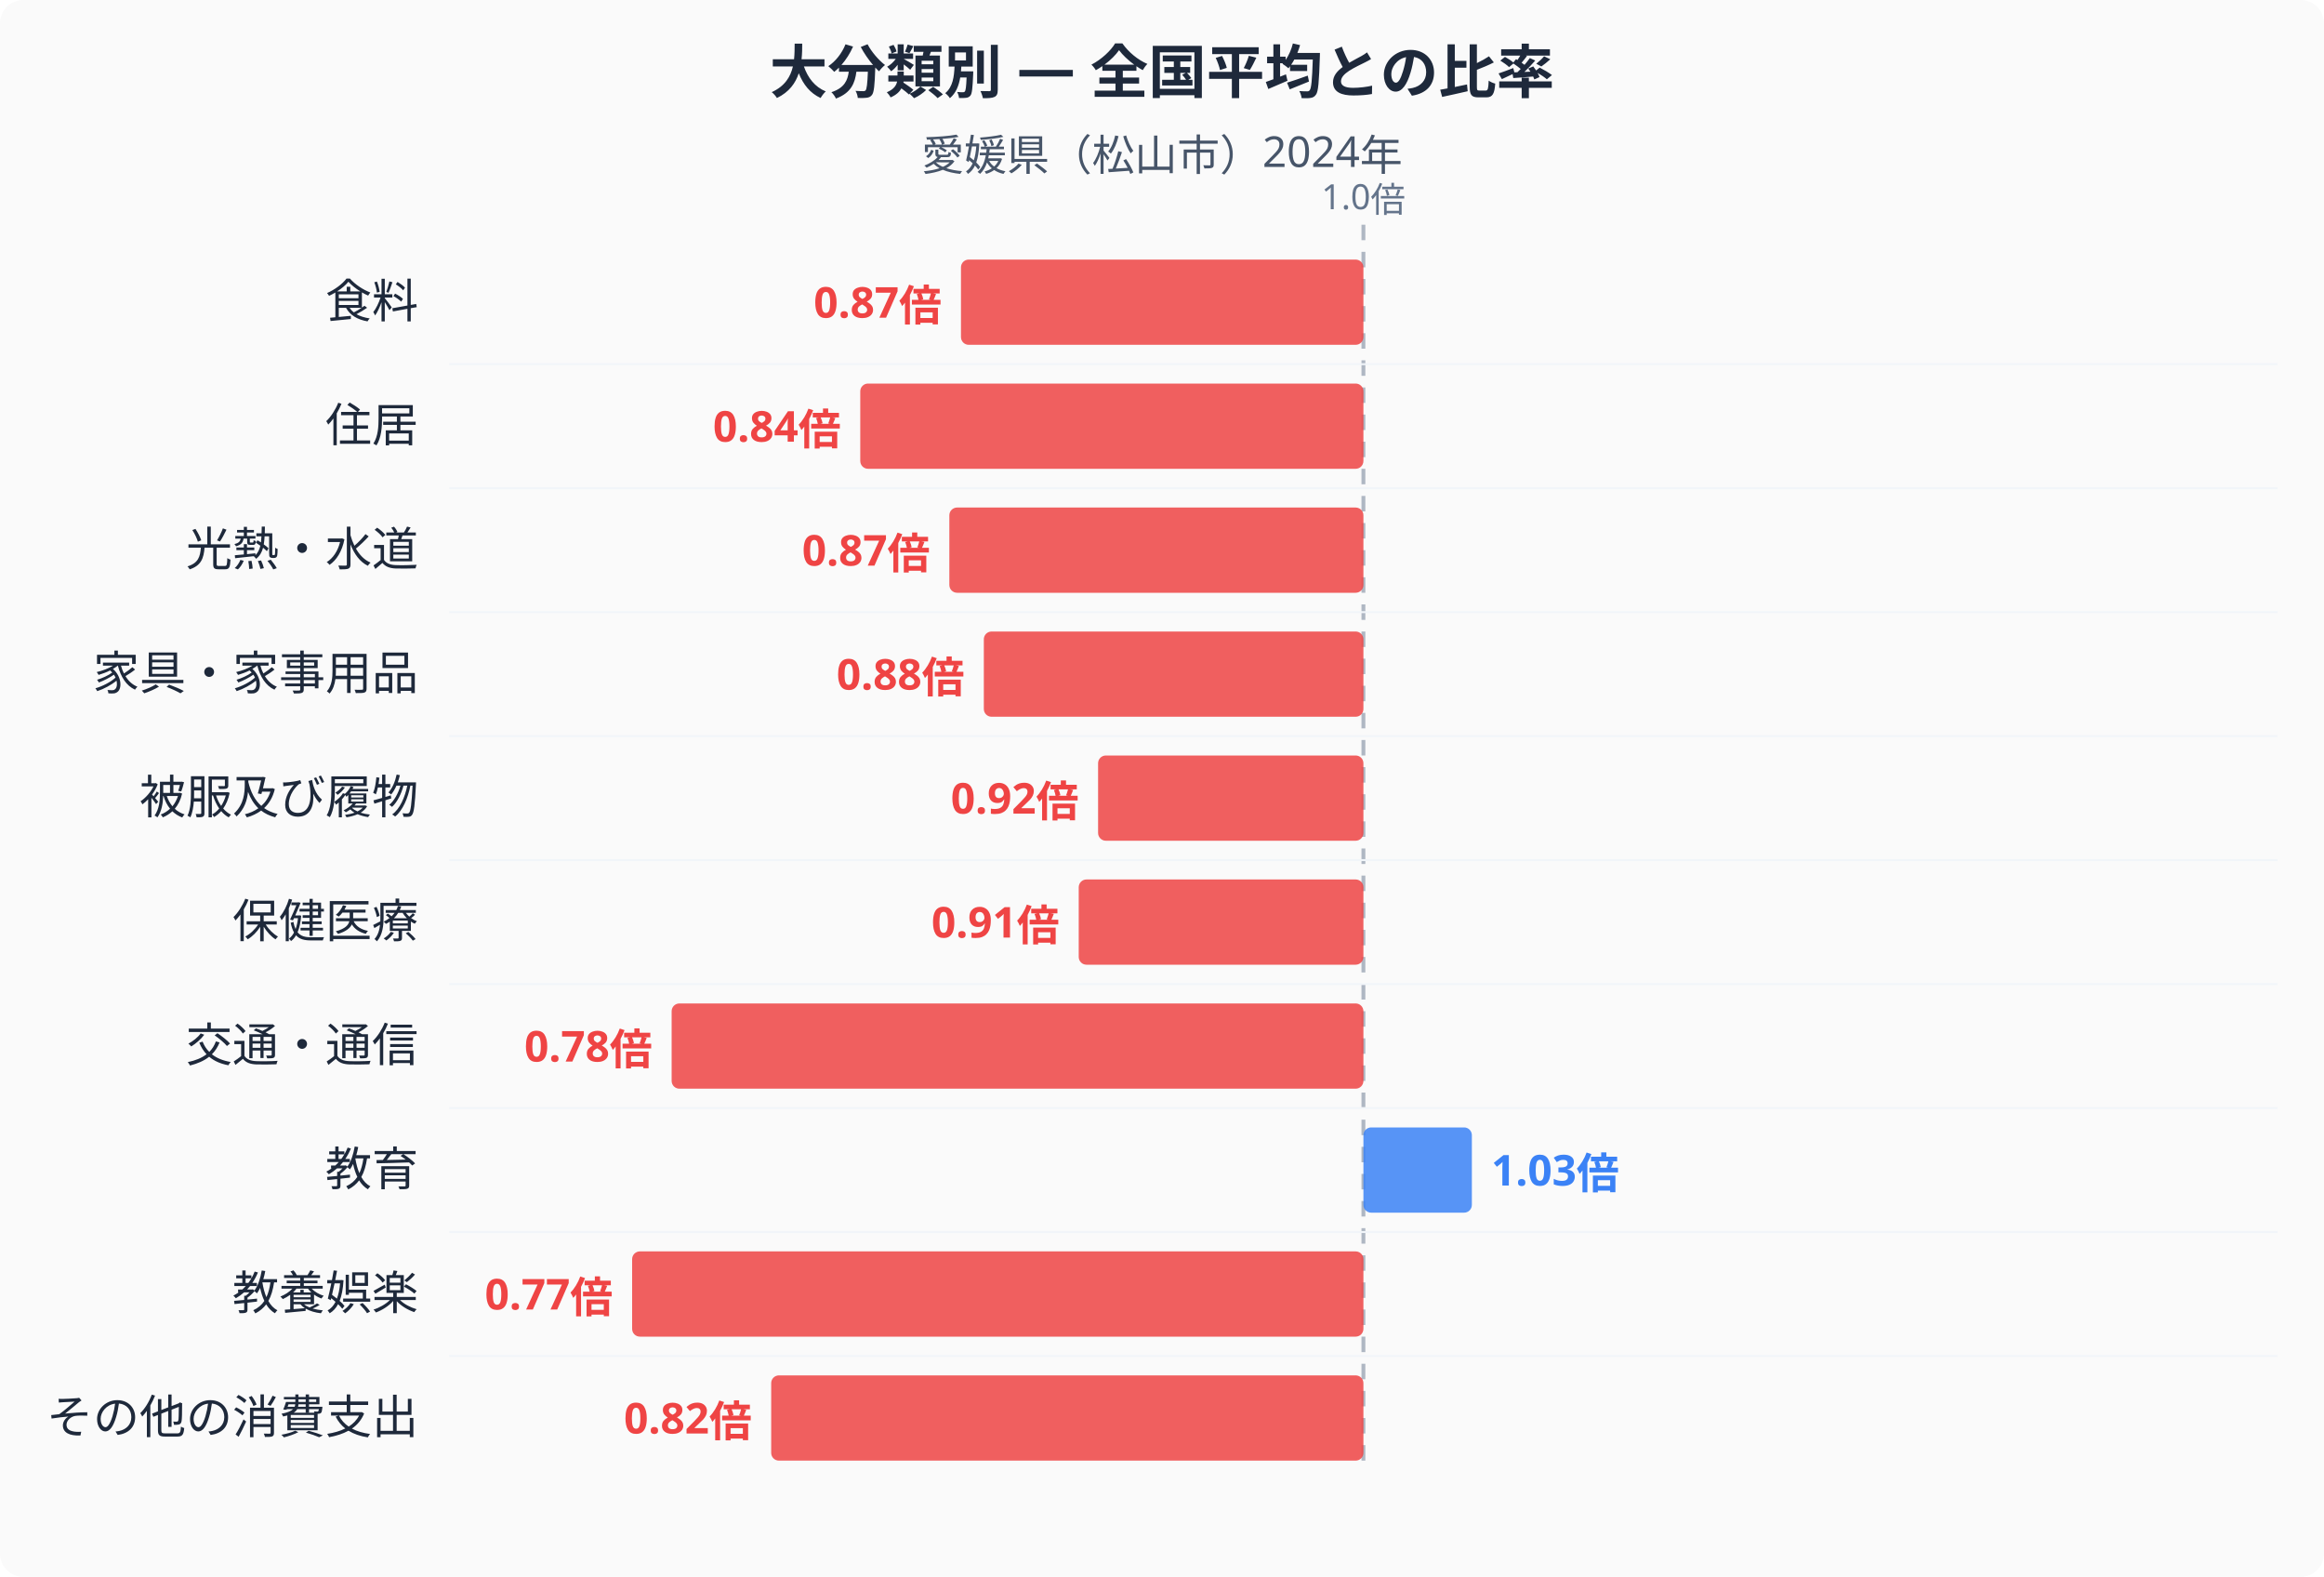
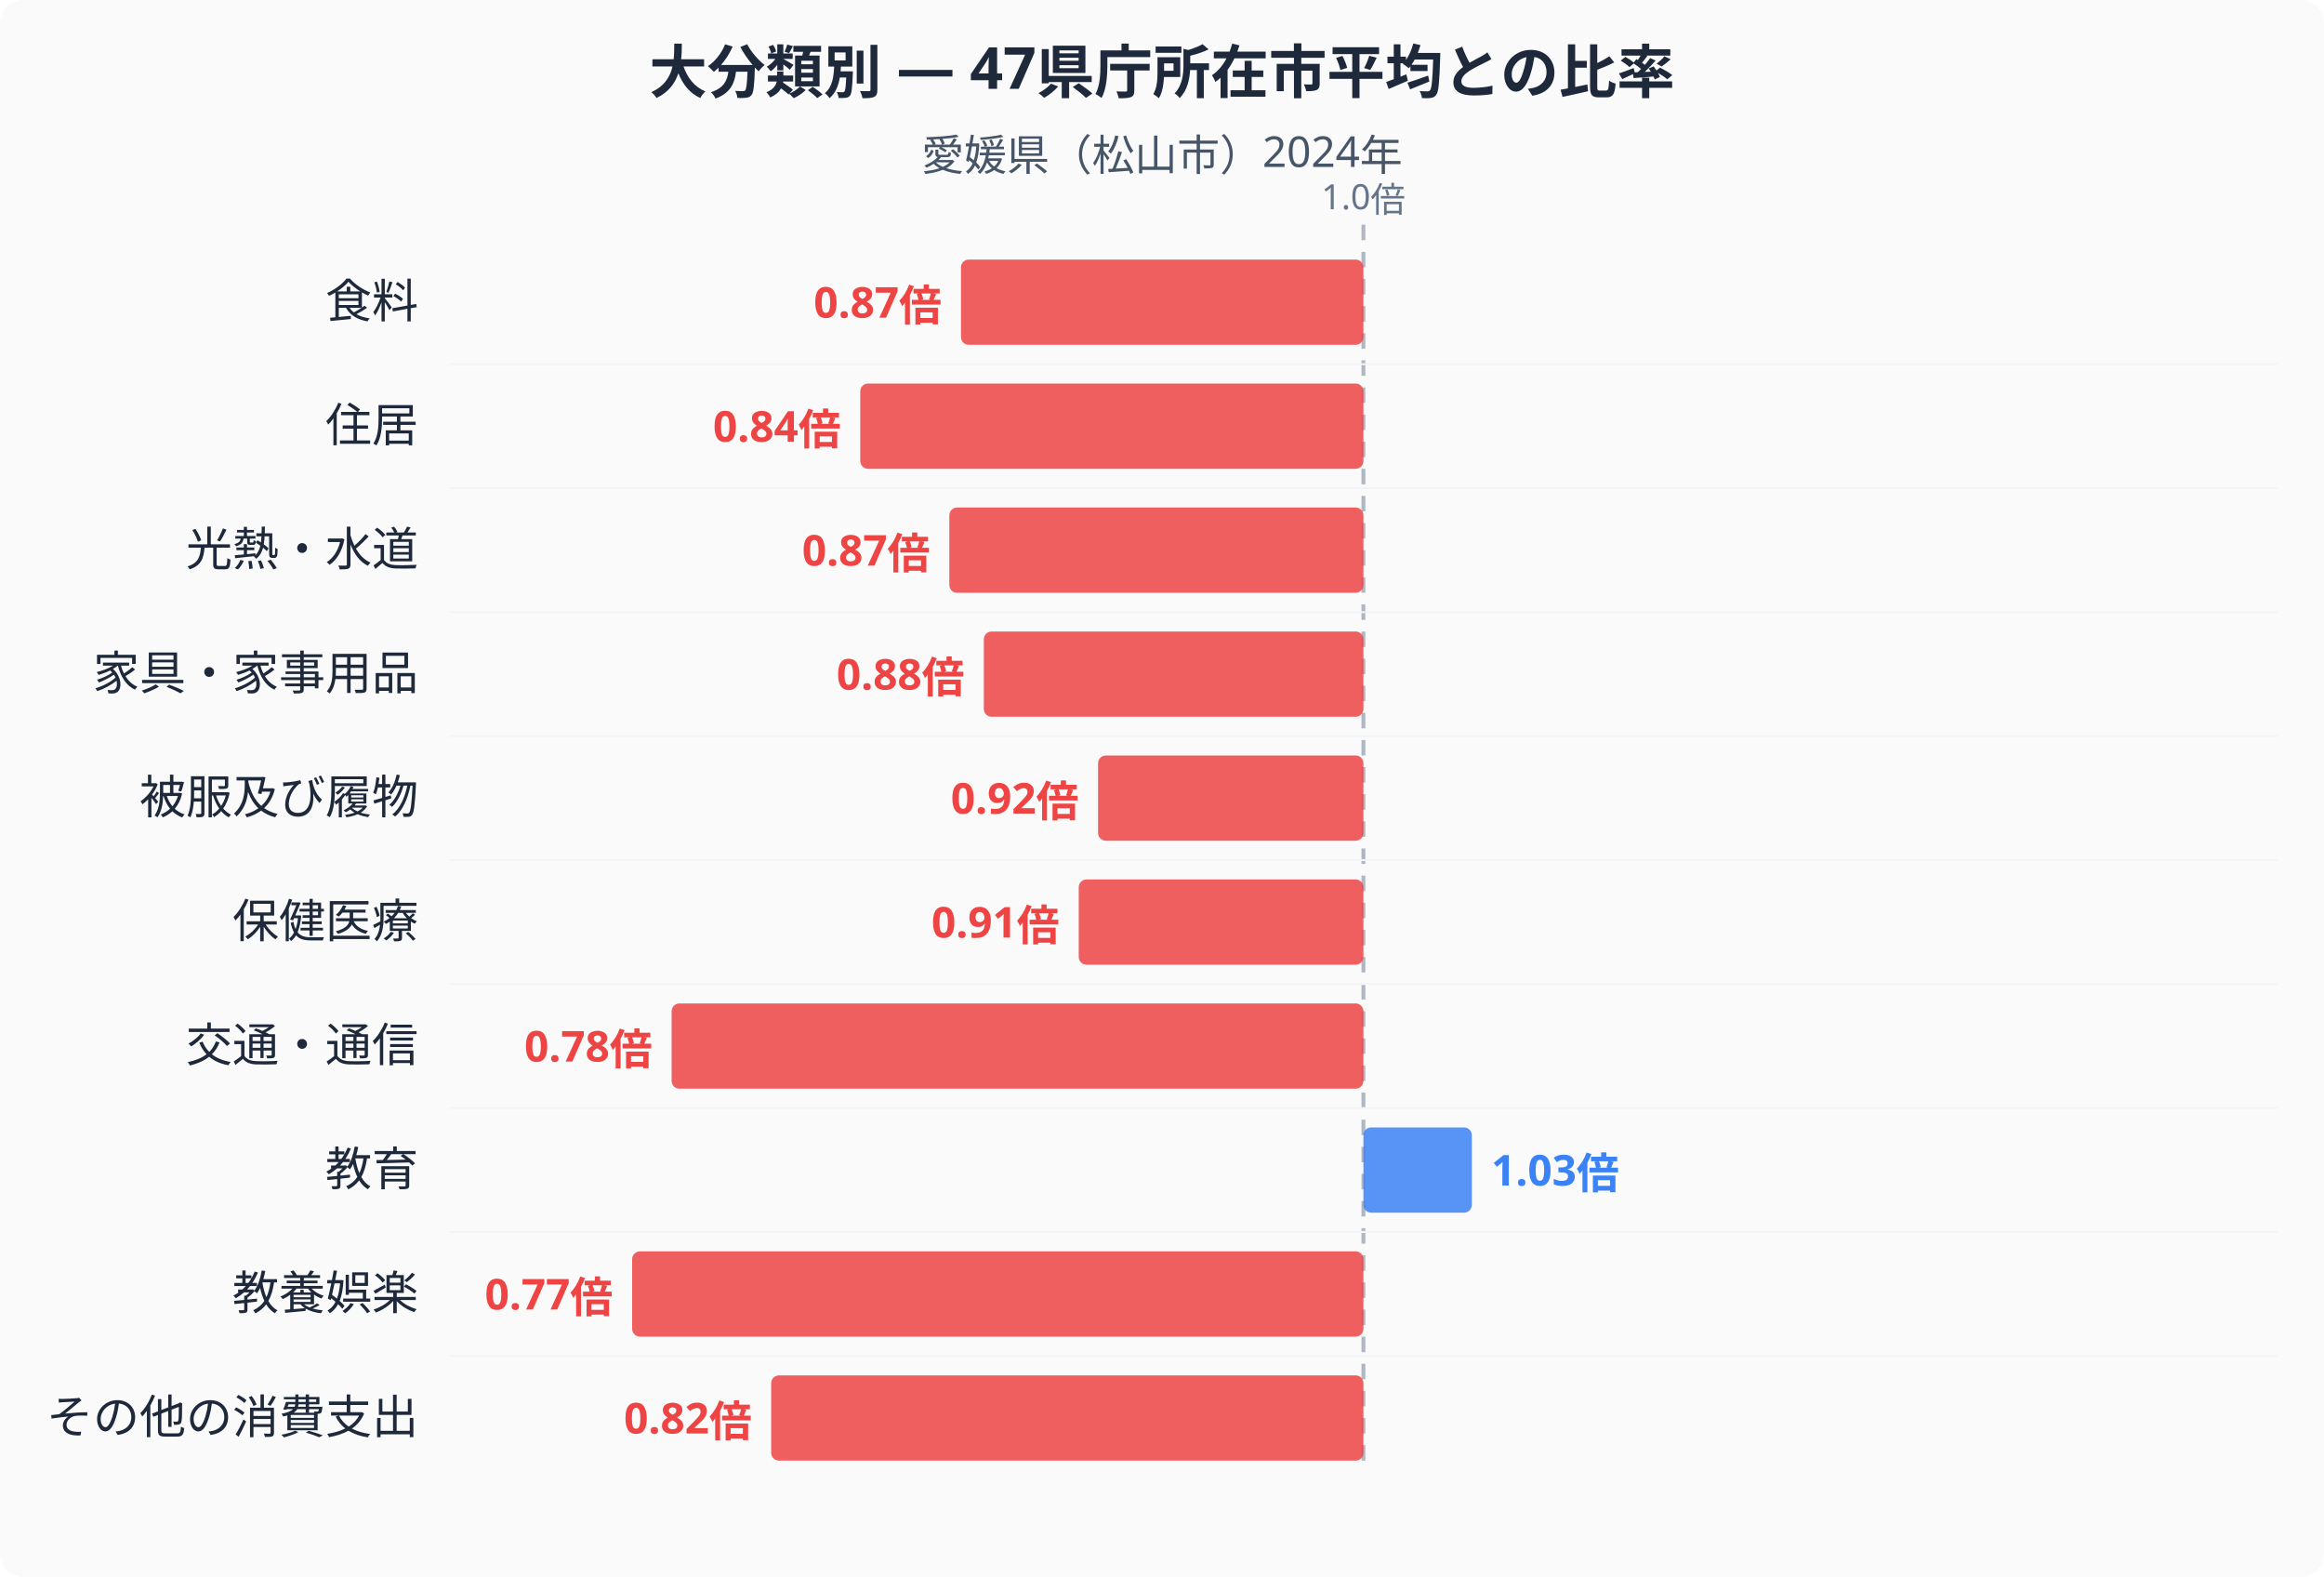
<svg xmlns="http://www.w3.org/2000/svg" viewBox="0 0 600 407" role="img" aria-label="愛媛県の大分類別支出比率">
  <style>text{font-family:'Hiragino Sans', 'Noto Sans JP', sans-serif}</style>
  <rect width="600" height="407" fill="#fafafa" rx="6" />
-   <text x="300" y="24" text-anchor="middle" font-size="15" font-weight="bold" fill="#1e293b">大分類別 — 全国平均との比率</text>
+   <text x="300" y="24" text-anchor="middle" font-size="15" font-weight="bold" fill="#1e293b">大分類別 — 47県庁所在市平均との比率</text>
  <text x="300" y="44" text-anchor="middle" font-size="11" fill="#475569">愛媛県（松山市）2024年</text>
  <line x1="352" y1="58" x2="352" y2="378" stroke="#64748b" stroke-width="1" stroke-dasharray="4,3" opacity="0.5" />
  <text x="352" y="54" text-anchor="middle" font-size="9" fill="#64748b">1.0倍</text>
  <rect x="248.1" y="67" width="103.9" height="22" fill="#ef4444" rx="2" opacity="0.85" />
  <text x="108" y="82" text-anchor="end" font-size="12" fill="#1e293b">食料</text>
  <text x="243.1" y="82" text-anchor="end" font-size="11" font-weight="bold" fill="#ef4444">0.87倍</text>
  <line x1="116" y1="94" x2="588" y2="94" stroke="#f1f5f9" stroke-width="0.5" />
  <rect x="222.1" y="99" width="129.9" height="22" fill="#ef4444" rx="2" opacity="0.85" />
  <text x="108" y="114" text-anchor="end" font-size="12" fill="#1e293b">住居</text>
  <text x="217.1" y="114" text-anchor="end" font-size="11" font-weight="bold" fill="#ef4444">0.84倍</text>
  <line x1="116" y1="126" x2="588" y2="126" stroke="#f1f5f9" stroke-width="0.5" />
  <rect x="245.1" y="131" width="106.9" height="22" fill="#ef4444" rx="2" opacity="0.85" />
  <text x="108" y="146" text-anchor="end" font-size="12" fill="#1e293b">光熱・水道</text>
  <text x="240.1" y="146" text-anchor="end" font-size="11" font-weight="bold" fill="#ef4444">0.87倍</text>
  <line x1="116" y1="158" x2="588" y2="158" stroke="#f1f5f9" stroke-width="0.5" />
  <rect x="254" y="163" width="98" height="22" fill="#ef4444" rx="2" opacity="0.85" />
  <text x="108" y="178" text-anchor="end" font-size="12" fill="#1e293b">家具・家事用品</text>
  <text x="249" y="178" text-anchor="end" font-size="11" font-weight="bold" fill="#ef4444">0.88倍</text>
  <line x1="116" y1="190" x2="588" y2="190" stroke="#f1f5f9" stroke-width="0.5" />
  <rect x="283.5" y="195" width="68.5" height="22" fill="#ef4444" rx="2" opacity="0.85" />
  <text x="108" y="210" text-anchor="end" font-size="12" fill="#1e293b">被服及び履物</text>
  <text x="278.5" y="210" text-anchor="end" font-size="11" font-weight="bold" fill="#ef4444">0.92倍</text>
  <line x1="116" y1="222" x2="588" y2="222" stroke="#f1f5f9" stroke-width="0.5" />
  <rect x="278.5" y="227" width="73.5" height="22" fill="#ef4444" rx="2" opacity="0.85" />
  <text x="108" y="242" text-anchor="end" font-size="12" fill="#1e293b">保健医療</text>
  <text x="273.5" y="242" text-anchor="end" font-size="11" font-weight="bold" fill="#ef4444">0.91倍</text>
  <line x1="116" y1="254" x2="588" y2="254" stroke="#f1f5f9" stroke-width="0.5" />
  <rect x="173.4" y="259" width="178.6" height="22" fill="#ef4444" rx="2" opacity="0.85" />
  <text x="108" y="274" text-anchor="end" font-size="12" fill="#1e293b">交通・通信</text>
  <text x="168.4" y="274" text-anchor="end" font-size="11" font-weight="bold" fill="#ef4444">0.78倍</text>
  <line x1="116" y1="286" x2="588" y2="286" stroke="#f1f5f9" stroke-width="0.5" />
  <rect x="352" y="291" width="28" height="22" fill="#3b82f6" rx="2" opacity="0.85" />
  <text x="108" y="306" text-anchor="end" font-size="12" fill="#1e293b">教育</text>
  <text x="385" y="306" text-anchor="start" font-size="11" font-weight="bold" fill="#3b82f6">1.03倍</text>
  <line x1="116" y1="318" x2="588" y2="318" stroke="#f1f5f9" stroke-width="0.5" />
  <rect x="163.2" y="323" width="188.8" height="22" fill="#ef4444" rx="2" opacity="0.85" />
  <text x="108" y="338" text-anchor="end" font-size="12" fill="#1e293b">教養娯楽</text>
  <text x="158.2" y="338" text-anchor="end" font-size="11" font-weight="bold" fill="#ef4444">0.77倍</text>
  <line x1="116" y1="350" x2="588" y2="350" stroke="#f1f5f9" stroke-width="0.5" />
  <rect x="199.1" y="355" width="152.9" height="22" fill="#ef4444" rx="2" opacity="0.85" />
  <text x="108" y="370" text-anchor="end" font-size="12" fill="#1e293b">その他の消費支出</text>
  <text x="194.1" y="370" text-anchor="end" font-size="11" font-weight="bold" fill="#ef4444">0.82倍</text>
</svg>
